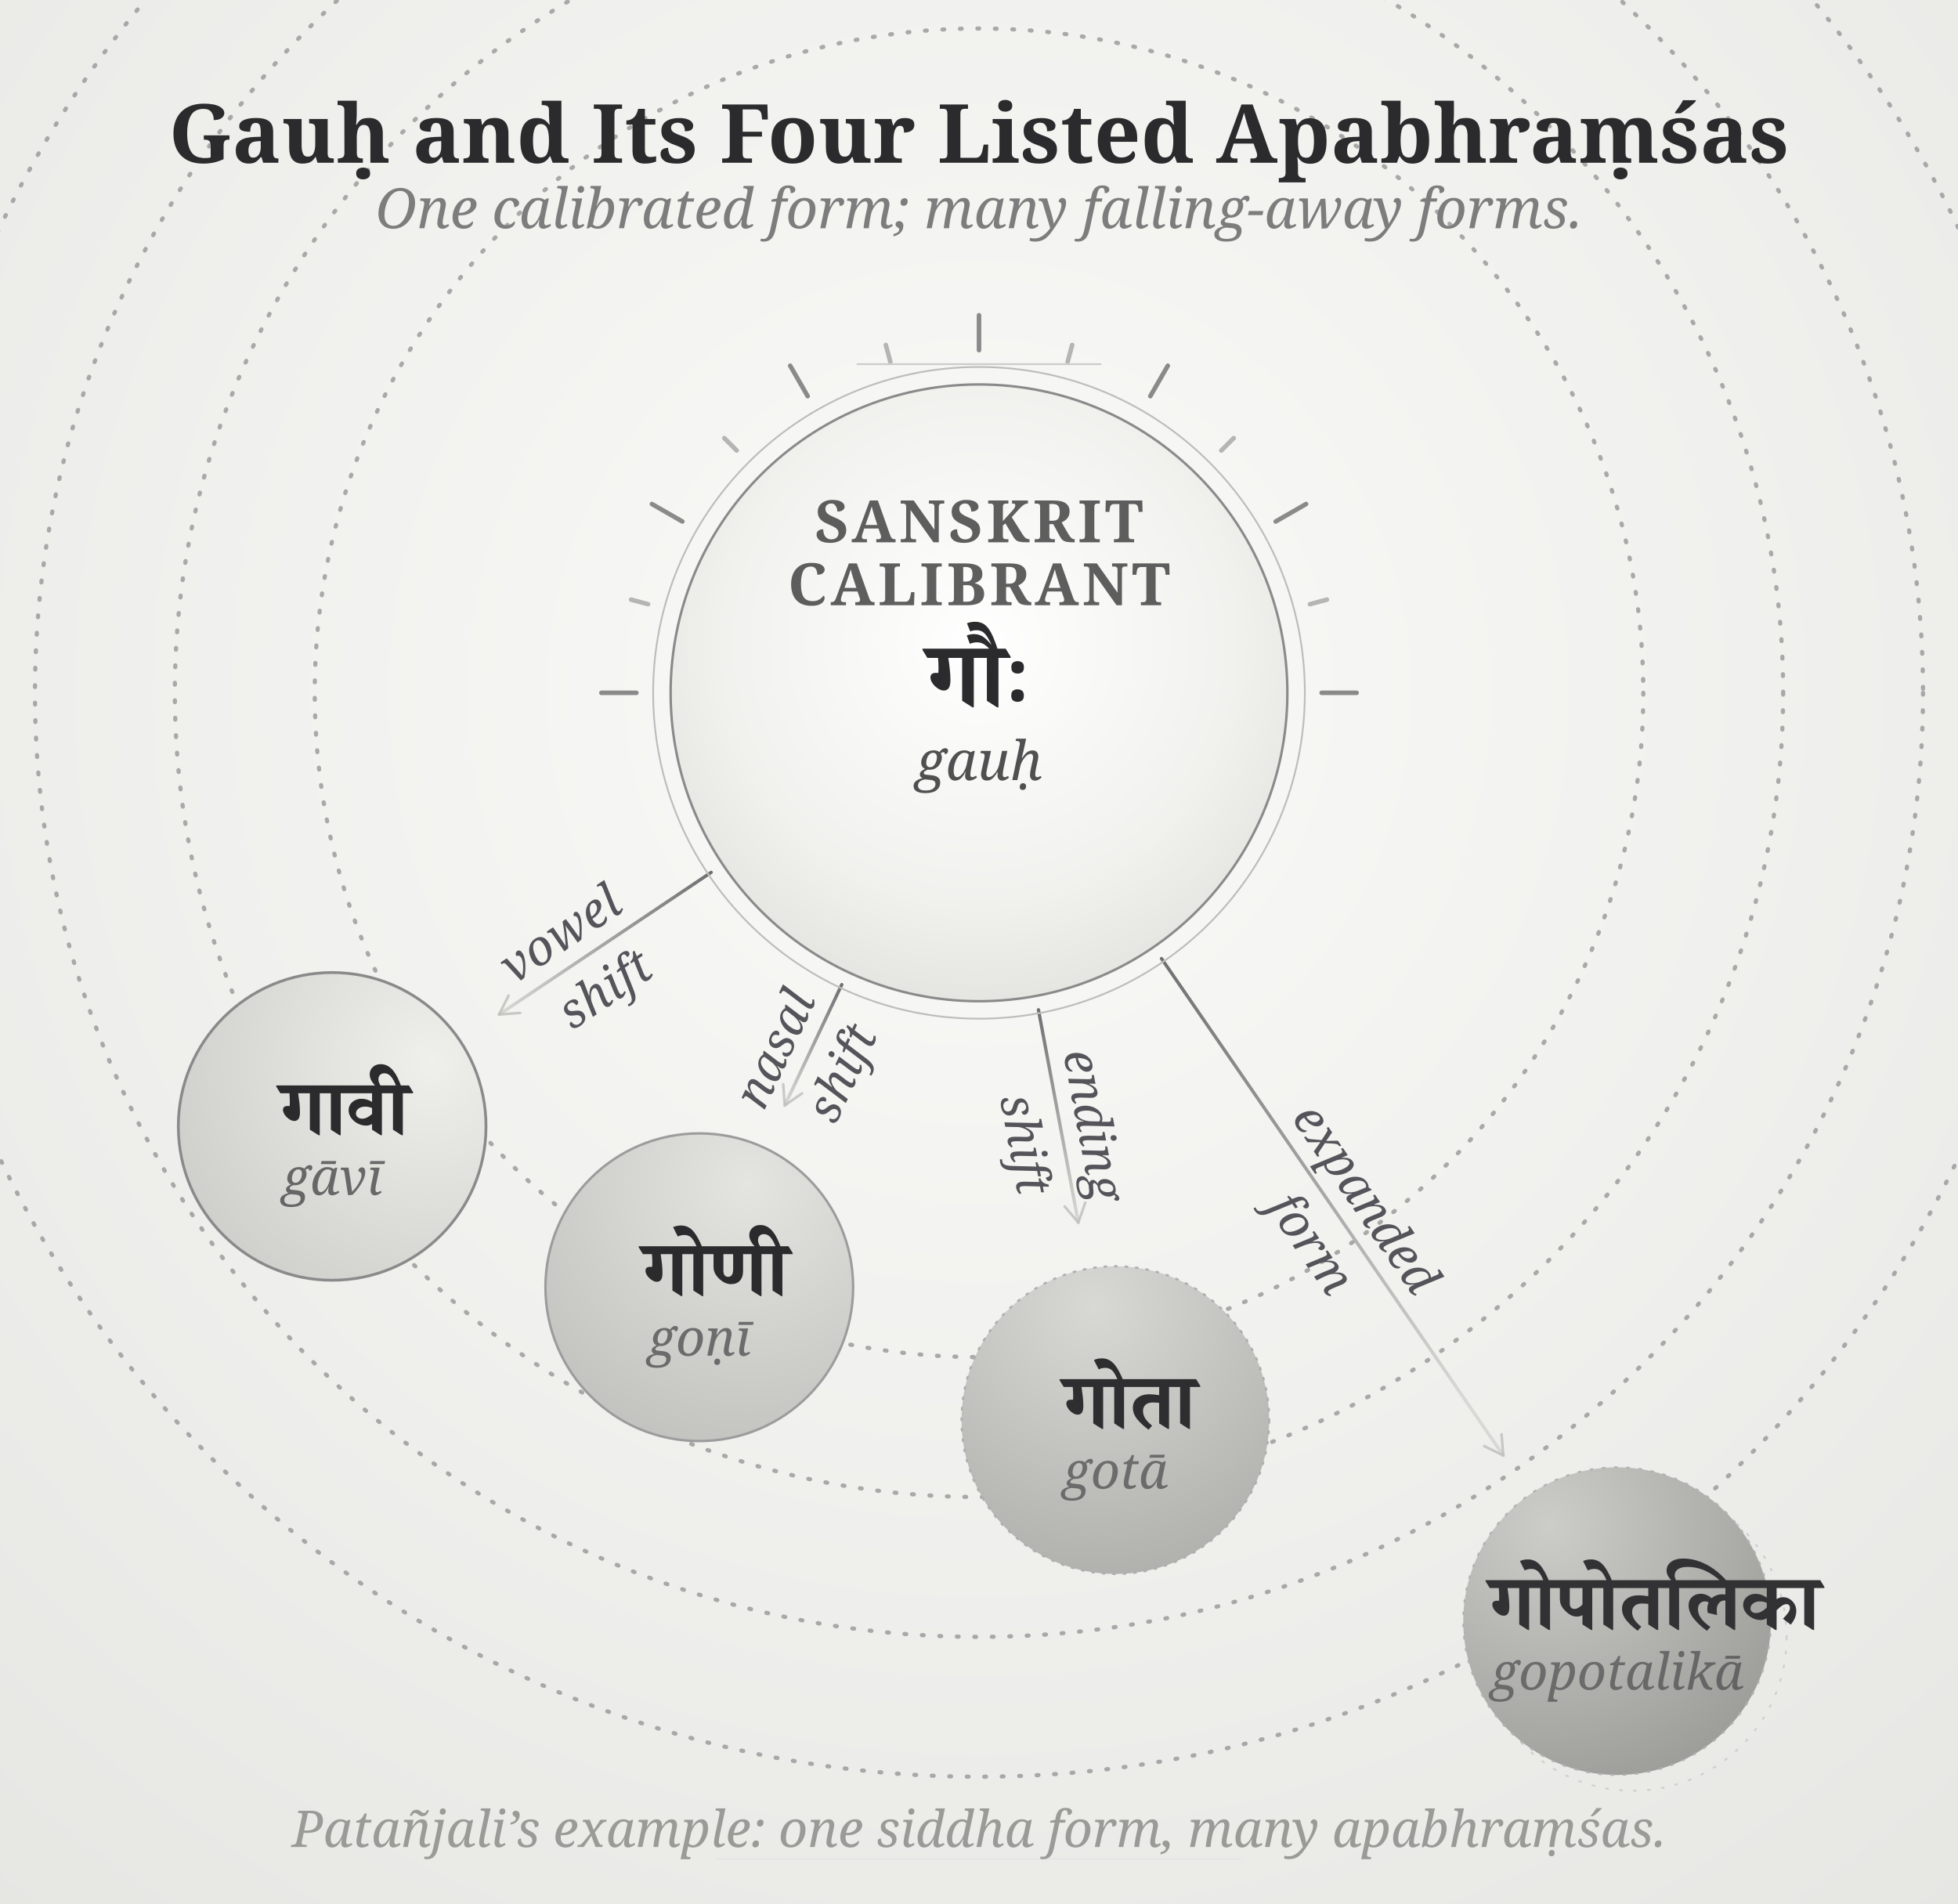
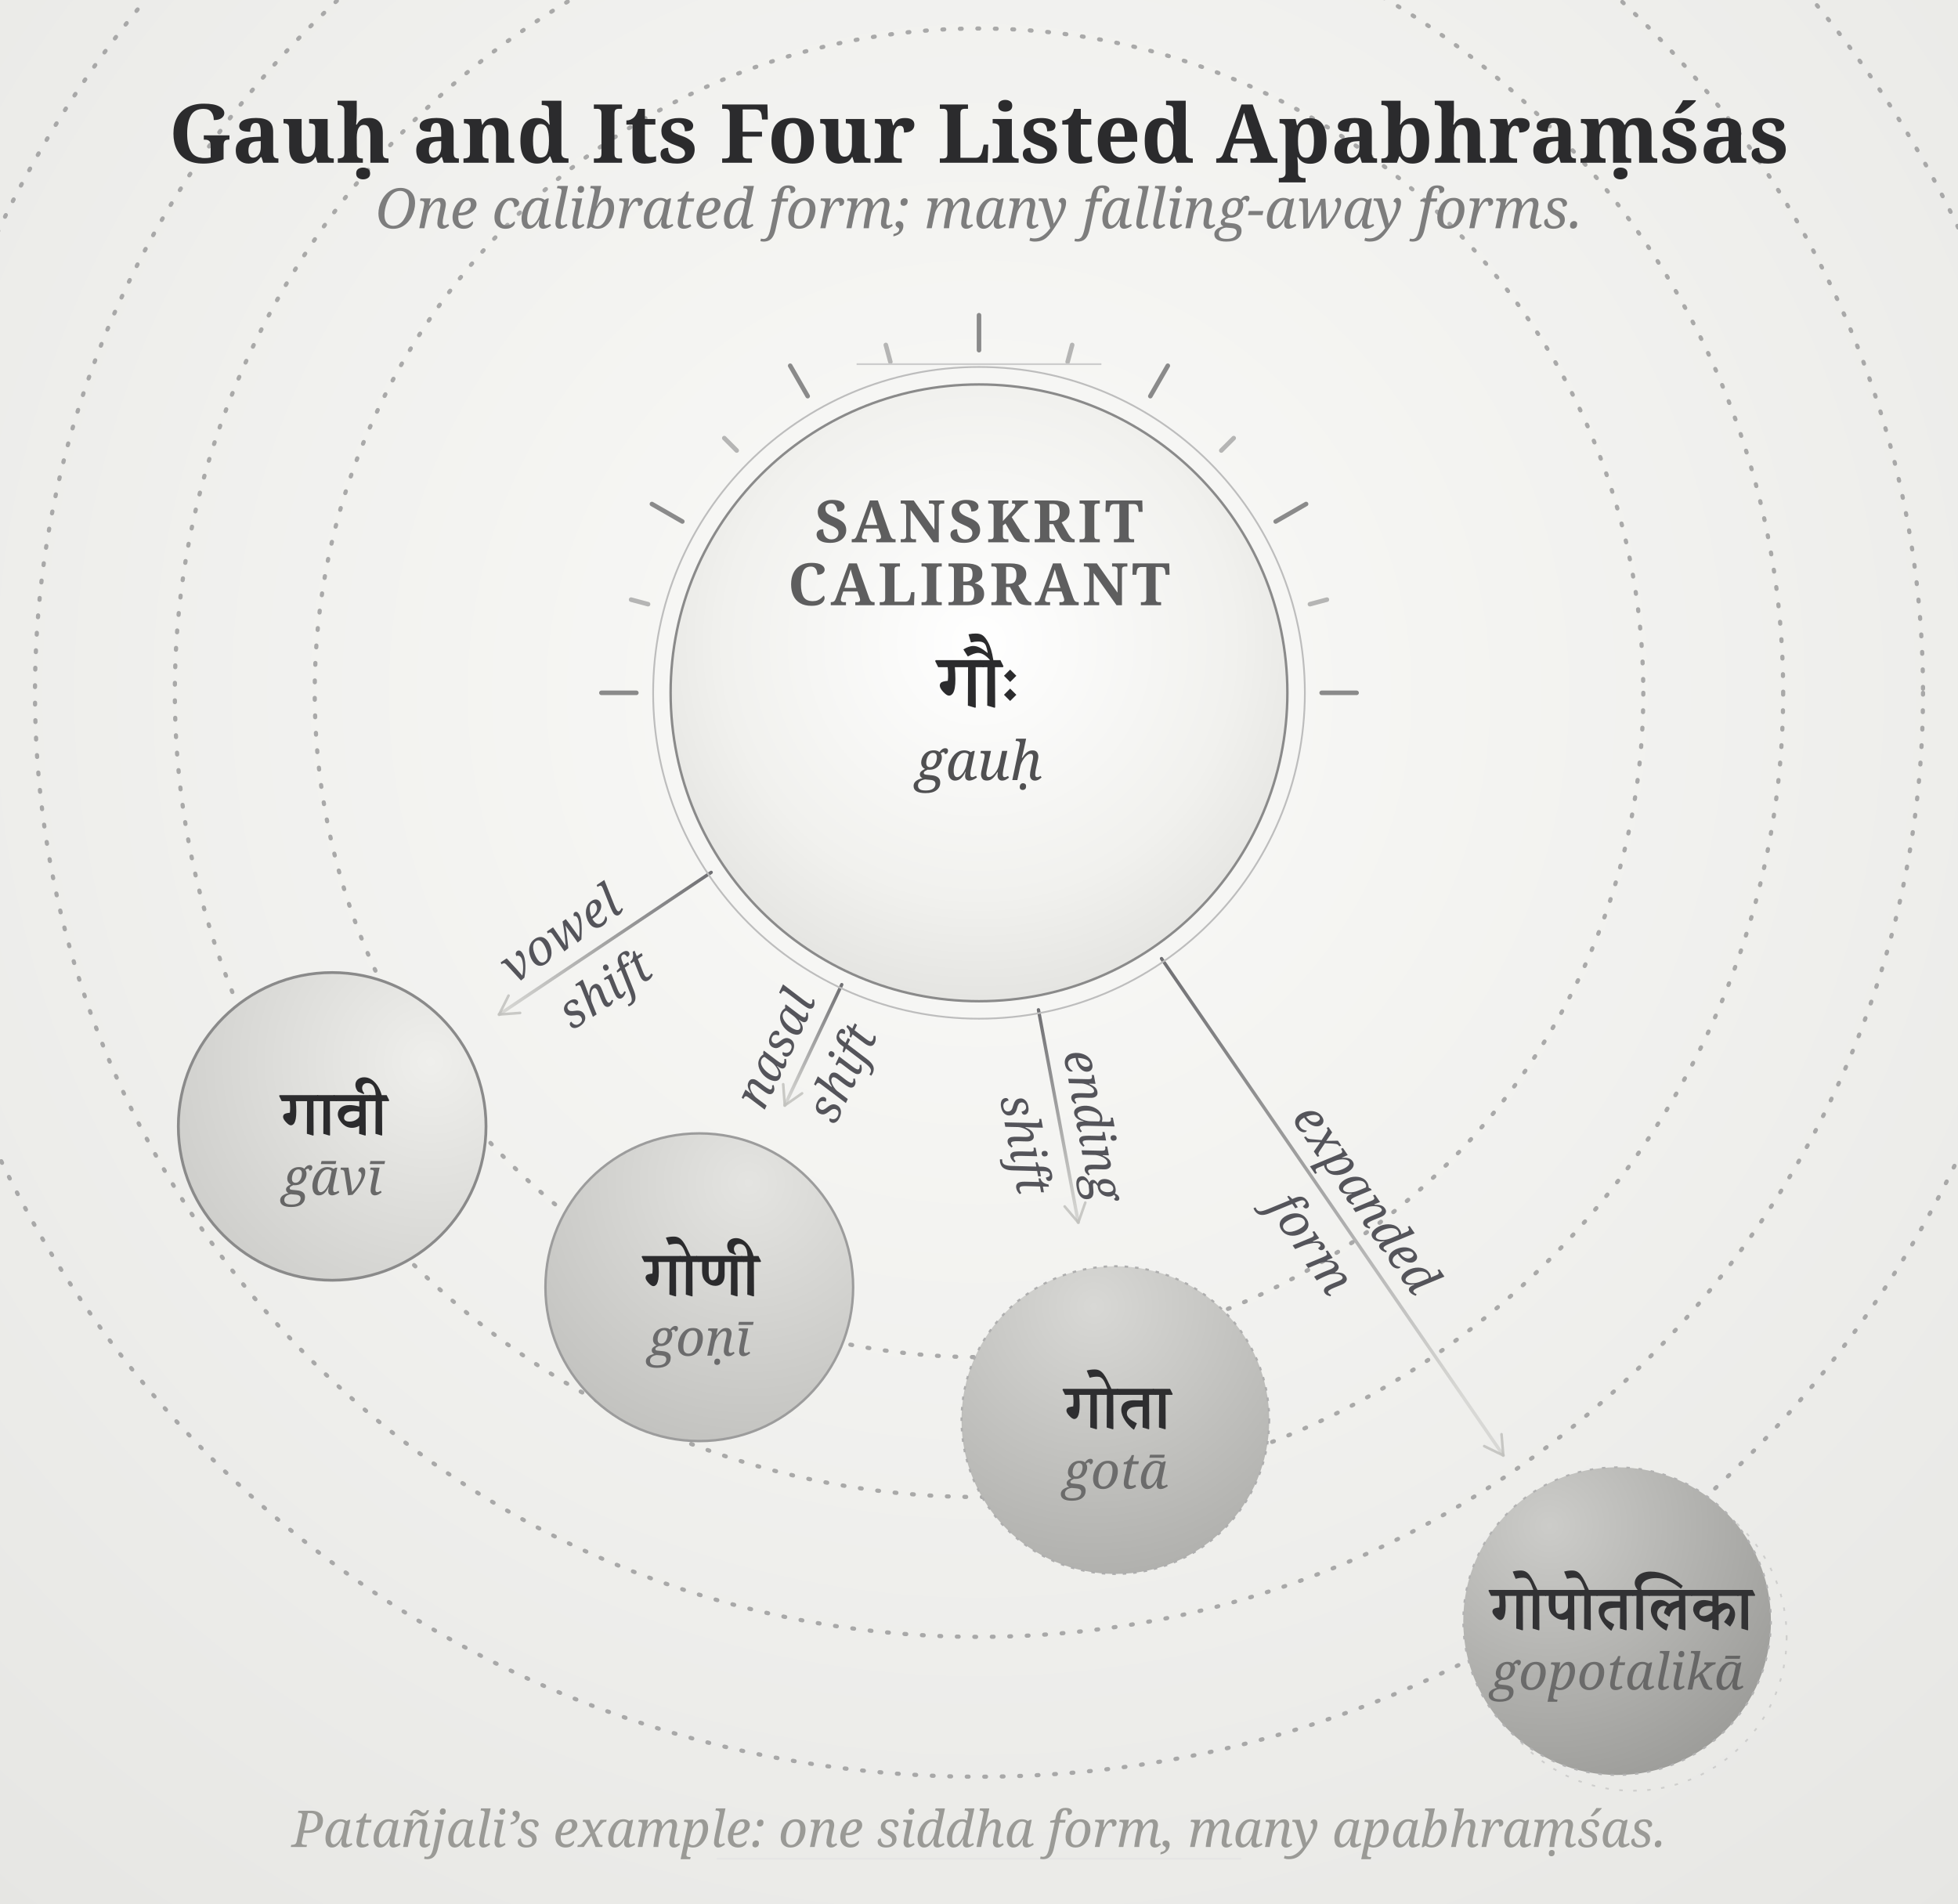
<svg xmlns="http://www.w3.org/2000/svg" viewBox="0 -62.2 1120 1088.9" width="4.5in" height="4.375in" data-om-id="3cedeff3:13">
  <defs data-om-id="3cedeff3:14">
    <radialGradient id="sd_p0" cx="0.82" cy="0.29" r="1.05" data-om-id="3cedeff3:15">
      <stop offset="0" stop-color="#efefec" data-om-id="3cedeff3:16" />
      <stop offset="1" stop-color="#c9c9c6" data-om-id="3cedeff3:17" />
    </radialGradient>
    <radialGradient id="sd_p1" cx="0.66" cy="0.16" r="1.05" data-om-id="3cedeff3:18">
      <stop offset="0" stop-color="#e4e4e1" data-om-id="3cedeff3:19" />
      <stop offset="1" stop-color="#bcbcb9" data-om-id="3cedeff3:20" />
    </radialGradient>
    <radialGradient id="sd_p2" cx="0.43" cy="0.13" r="1.05" data-om-id="3cedeff3:21">
      <stop offset="0" stop-color="#d8d8d5" data-om-id="3cedeff3:22" />
      <stop offset="1" stop-color="#a9a9a6" data-om-id="3cedeff3:23" />
    </radialGradient>
    <radialGradient id="sd_p3" cx="0.28" cy="0.19" r="1.05" data-om-id="3cedeff3:24">
      <stop offset="0" stop-color="#ccccc9" data-om-id="3cedeff3:25" />
      <stop offset="1" stop-color="#949491" data-om-id="3cedeff3:26" />
    </radialGradient>
    <radialGradient id="sd_field" gradientUnits="userSpaceOnUse" cx="560" cy="334.1" r="900" data-om-id="3cedeff3:27">
      <stop offset="0" stop-color="#fafaf8" data-om-id="3cedeff3:28" />
      <stop offset="1" stop-color="#e6e6e3" data-om-id="3cedeff3:29" />
    </radialGradient>
    <radialGradient id="sd_sun" cx="0.5" cy="0.42" r="0.75" data-om-id="3cedeff3:30">
      <stop offset="0" stop-color="#ffffff" data-om-id="3cedeff3:31" />
      <stop offset="0.55" stop-color="#f1f1ee" data-om-id="3cedeff3:32" />
      <stop offset="1" stop-color="#d8d8d5" data-om-id="3cedeff3:33" />
    </radialGradient>
    <linearGradient id="fl21" gradientUnits="userSpaceOnUse" x1="406.8" y1="436.8" x2="285.5" y2="518.1" data-om-id="3cedeff3:34">
      <stop offset="0%" stop-color="#4e4e52" data-om-id="3cedeff3:35" />
      <stop offset="100%" stop-color="#d2d2cf" data-om-id="3cedeff3:36" />
    </linearGradient>
    <linearGradient id="fl22" gradientUnits="userSpaceOnUse" x1="481.5" y1="501.0" x2="448.9" y2="570.1" data-om-id="3cedeff3:37">
      <stop offset="0%" stop-color="#4e4e52" data-om-id="3cedeff3:38" />
      <stop offset="100%" stop-color="#d2d2cf" data-om-id="3cedeff3:39" />
    </linearGradient>
    <linearGradient id="fl23" gradientUnits="userSpaceOnUse" x1="594.0" y1="515.4" x2="616.8" y2="637.1" data-om-id="3cedeff3:40">
      <stop offset="0%" stop-color="#4e4e52" data-om-id="3cedeff3:41" />
      <stop offset="100%" stop-color="#d2d2cf" data-om-id="3cedeff3:42" />
    </linearGradient>
    <linearGradient id="fl24" gradientUnits="userSpaceOnUse" x1="664.4" y1="486.1" x2="836.9" y2="737.4" data-om-id="3cedeff3:43">
      <stop offset="0%" stop-color="#4e4e52" data-om-id="3cedeff3:44" />
      <stop offset="100%" stop-color="#d2d2cf" data-om-id="3cedeff3:45" />
    </linearGradient>
  </defs>
  <rect x="0" y="-62.2" width="1120" height="1126.2" fill="url(#sd_field)" data-om-id="3cedeff3:46" />
  <g data-om-id="3cedeff3:47">
    <line x1="406.8" y1="436.8" x2="285.5" y2="518.1" stroke="url(#fl21)" stroke-width="1.9" stroke-opacity="0.8" stroke-linecap="round" data-om-id="3cedeff3:48" />
    <path d="M 290.9 507.3 L 285.5 518.1 L 297.5 517.2" fill="none" stroke="#bcbcb9" stroke-width="1.5" stroke-opacity="0.78" stroke-linecap="round" stroke-linejoin="round" data-om-id="3cedeff3:49" />
    <line x1="481.5" y1="501.0" x2="448.9" y2="570.1" stroke="url(#fl22)" stroke-width="1.9" stroke-opacity="0.8" stroke-linecap="round" data-om-id="3cedeff3:50" />
    <path d="M 448.0 558.0 L 448.9 570.1 L 458.8 563.2" fill="none" stroke="#bcbcb9" stroke-width="1.5" stroke-opacity="0.78" stroke-linecap="round" stroke-linejoin="round" data-om-id="3cedeff3:51" />
    <line x1="594.0" y1="515.4" x2="616.8" y2="637.1" stroke="url(#fl23)" stroke-width="1.9" stroke-opacity="0.8" stroke-linecap="round" data-om-id="3cedeff3:52" />
    <path d="M 609.0 627.9 L 616.8 637.1 L 620.8 625.7" fill="none" stroke="#bcbcb9" stroke-width="1.5" stroke-opacity="0.78" stroke-linecap="round" stroke-linejoin="round" data-om-id="3cedeff3:53" />
    <line x1="664.4" y1="486.1" x2="859.9" y2="770.3" stroke="url(#fl24)" stroke-width="1.9" stroke-opacity="0.8" stroke-linecap="round" data-om-id="3cedeff3:54" />
    <path d="M 849.0 765.0 L 859.9 770.3 L 858.9 758.2" fill="none" stroke="#bcbcb9" stroke-width="1.5" stroke-opacity="0.78" stroke-linecap="round" stroke-linejoin="round" data-om-id="3cedeff3:55" />
  </g>
  <g data-om-id="3cedeff3:56">
    <g stroke="#8a8a8a" stroke-width="2.6" stroke-linecap="round" data-om-id="3cedeff3:57">
      <line x1="756.0" y1="334.1" x2="776.0" y2="334.1" data-om-id="3cedeff3:58" />
      <line x1="364.0" y1="334.1" x2="344.0" y2="334.1" data-om-id="3cedeff3:59" />
      <line x1="370.7" y1="283.4" x2="361.0" y2="280.8" opacity="0.6" data-om-id="3cedeff3:60" />
      <line x1="390.3" y1="236.1" x2="372.9" y2="226.1" data-om-id="3cedeff3:61" />
      <line x1="421.4" y1="195.5" x2="414.3" y2="188.4" opacity="0.6" data-om-id="3cedeff3:62" />
      <line x1="462.0" y1="164.4" x2="452.0" y2="147.0" data-om-id="3cedeff3:63" />
      <line x1="509.3" y1="144.8" x2="506.7" y2="135.1" opacity="0.6" data-om-id="3cedeff3:64" />
      <line x1="560.0" y1="138.1" x2="560.0" y2="118.1" data-om-id="3cedeff3:65" />
      <line x1="610.7" y1="144.8" x2="613.3" y2="135.1" opacity="0.6" data-om-id="3cedeff3:66" />
      <line x1="658.0" y1="164.4" x2="668.0" y2="147.0" data-om-id="3cedeff3:67" />
      <line x1="698.6" y1="195.5" x2="705.7" y2="188.4" opacity="0.6" data-om-id="3cedeff3:68" />
      <line x1="729.7" y1="236.1" x2="747.1" y2="226.1" data-om-id="3cedeff3:69" />
      <line x1="749.3" y1="283.4" x2="759.0" y2="280.8" opacity="0.6" data-om-id="3cedeff3:70" />
    </g>
    <g fill="none" stroke="#9c9c9c" stroke-width="2.4" stroke-dasharray="1 9" stroke-linecap="round" opacity="0.85" data-om-id="3cedeff3:71">
      <circle cx="560" cy="334.1" r="380" data-om-id="3cedeff3:72" />
      <circle cx="560" cy="334.1" r="460" data-om-id="3cedeff3:73" />
      <circle cx="560" cy="334.1" r="540" data-om-id="3cedeff3:74" />
      <circle cx="560" cy="334.1" r="620" data-om-id="3cedeff3:75" />
    </g>
    <circle cx="560" cy="334.103" r="186.4" fill="none" stroke="#bdbdbd" stroke-width="1" data-om-id="3cedeff3:76" />
    <circle cx="560" cy="334.103" r="176.4" fill="url(#sd_sun)" stroke="#8a8a8a" stroke-width="1.4" data-om-id="3cedeff3:77" />
-     <text x="560" y="342" font-family="'Adobe Devanagari', 'Noto Serif Devanagari', 'Kohinoor Devanagari', 'Devanagari MT', serif" font-size="53" font-weight="600" text-anchor="middle" fill="#2b2b2d" data-om-id="3cedeff3:78">गौः</text>
+     <g fill="#2b2b2d">
+       <path transform="translate(536.20,342.00) scale(0.025879,-0.025879)" d="M18 872H227C234 820 237 759 237 706C237 658 236 616 230 571C148 561 96 549 74 523C60 506 53 487 53 464C53 423 84 375 129 326C180 271 223 243 255 243C286 243 317 257 345 298C381 361 398 451 398 609C398 682 395 769 386 872H678L674 22L835 -25L849 -15L845 872H1019L1033 891L965 1028H-36L-50 1009Z" />
+       <path transform="translate(561.64,342.00) scale(0.025879,-0.025879)" d="M18 872H123L119 22L280 -25L294 -15L290 872H464L478 891L410 1028H254C221 1219 190 1330 133 1431C61 1559 2 1616 -134 1616C-185 1616 -239 1611 -295 1599L-244 1425L-235 1420C-175 1434 -128 1439 -85 1439C22 1439 69 1407 95 1332C105 1302 118 1253 130 1191L125 1187C-5 1294 -97 1341 -191 1341C-257 1341 -338 1309 -409 1265L-315 1115L-306 1110C-224 1155 -148 1187 -82 1187C5 1187 91 1129 176 1033L173 1028H-36L-50 1009Z" />
+       <path transform="translate(572.72,342.00) scale(0.025879,-0.025879)" d="M60 682 197 545 334 682 197 819ZM60 262 197 125 334 262 197 399Z" />
+     </g>
    <text x="560" y="384" font-family="'Gentium Book Plus', Charter, 'Charis SIL', Georgia, serif" font-size="31.14" font-weight="400" text-anchor="middle" fill="#2b2b2d" fill-opacity=".82" font-style="italic" data-om-id="3cedeff3:79">gauḥ</text>
    <text x="560" y="248" font-family="'Gentium Book Plus', Charter, 'Charis SIL', Georgia, serif" font-size="33.5" font-weight="600" text-anchor="middle" fill="#2b2b2d" fill-opacity=".75" letter-spacing="2" data-om-id="3cedeff3:80">SANSKRIT</text>
    <text x="560" y="284" font-family="'Gentium Book Plus', Charter, 'Charis SIL', Georgia, serif" font-size="33.5" font-weight="600" text-anchor="middle" fill="#2b2b2d" fill-opacity=".75" letter-spacing="2" data-om-id="3cedeff3:81">CALIBRANT</text>
    <circle cx="190" cy="582.103" r="88" fill="url(#sd_p0)" stroke="#8a8a8a" stroke-width="1.6" data-om-id="3cedeff3:82" />
-     <text x="160.74" y="586.82" font-family="'Adobe Devanagari', 'Noto Serif Devanagari', 'Kohinoor Devanagari', 'Devanagari MT', serif" font-size="44.98" font-weight="600" text-anchor="start" fill="#2b2b2d" data-om-id="3cedeff3:83">गावी</text>
+     <g fill="#2b2b2d">
+       <path transform="translate(160.74,586.82) scale(0.021963,-0.021963)" d="M18 872H227C234 820 237 759 237 706C237 658 236 616 230 571C148 561 96 549 74 523C60 506 53 487 53 464C53 423 84 375 129 326C180 271 223 243 255 243C286 243 317 257 345 298C381 361 398 451 398 609C398 682 395 769 386 872H678L674 22L835 -25L849 -15L845 872H1019L1033 891L965 1028H-36L-50 1009Z" />
+       <path transform="translate(182.33,586.82) scale(0.021963,-0.021963)" d="M18 872H123L119 22L280 -25L294 -15L290 872H464L478 891L410 1028H-36L-50 1009Z" />
+       <path transform="translate(191.73,586.82) scale(0.021963,-0.021963)" d="M18 872H627V733C525 759 443 770 375 770C167 770 68 660 68 528C68 473 89 406 151 327C234 223 331 177 438 177C500 177 563 192 627 229L623 21L782 -25L796 -15L792 872H966L980 891L912 1028H-36L-50 1009ZM629 509C629 463 610 437 577 410C515 361 448 340 378 340C275 340 231 381 231 435C231 531 316 611 479 611C535 611 584 605 629 595Z" />
+       <path transform="translate(212.16,586.82) scale(0.021963,-0.021963)" d="M18 872H123L119 22L280 -25L294 -15L290 872H464L478 891L410 1028H281C255 1126 217 1214 162 1291C59 1432 -56 1494 -174 1494C-310 1494 -404 1414 -404 1297C-404 1239 -384 1177 -338 1121L-187 1055L-172 1078C-210 1120 -229 1166 -229 1211C-229 1288 -175 1343 -90 1343C48 1343 115 1232 125 1028H-36L-50 1009Z" />
+     </g>
    <text x="190" y="621.25" font-family="'Gentium Book Plus', Charter, 'Charis SIL', Georgia, serif" font-size="29.06" font-weight="400" text-anchor="middle" fill="#2b2b2d" fill-opacity=".66" font-style="italic" data-om-id="3cedeff3:84">gāvī</text>
    <circle cx="400" cy="674.103" r="88" fill="url(#sd_p1)" stroke="#9c9c9c" stroke-width="1.4" data-om-id="3cedeff3:85" />
-     <text x="368.1" y="678.82" font-family="'Adobe Devanagari', 'Noto Serif Devanagari', 'Kohinoor Devanagari', 'Devanagari MT', serif" font-size="44.98" font-weight="600" text-anchor="start" fill="#2b2b2d" data-om-id="3cedeff3:86">गोणी</text>
+     <g fill="#2b2b2d">
+       <path transform="translate(368.10,678.82) scale(0.021963,-0.021963)" d="M18 872H227C234 820 237 759 237 706C237 658 236 616 230 571C148 561 96 549 74 523C60 506 53 487 53 464C53 423 84 375 129 326C180 271 223 243 255 243C286 243 317 257 345 298C381 361 398 451 398 609C398 682 395 769 386 872H678L674 22L835 -25L849 -15L845 872H1019L1033 891L965 1028H-36L-50 1009Z" />
+       <path transform="translate(389.69,678.82) scale(0.021963,-0.021963)" d="M18 872H123L119 22L280 -25L294 -15L290 872H464L478 891L410 1028H243C81 1376 8 1534 -194 1534C-267 1534 -336 1524 -401 1506L-325 1318H-321C-264 1334 -202 1346 -127 1346C18 1346 64 1226 137 1028H-36L-50 1009Z" />
+       <path transform="translate(399.09,678.82) scale(0.021963,-0.021963)" d="M538 872V626C538 456 463 398 388 398C322 398 286 455 286 621C286 690 286 776 288 872ZM18 872H116C114 779 114 710 114 653C114 471 165 400 231 340C297 281 376 251 457 251C549 251 702 291 702 542V872H868L864 22L1025 -25L1039 -15L1035 872H1209L1223 891L1155 1028H-36L-50 1009Z" />
+       <path transform="translate(424.85,678.82) scale(0.021963,-0.021963)" d="M18 872H123L119 22L280 -25L294 -15L290 872H464L478 891L410 1028H281C255 1126 217 1214 162 1291C59 1432 -56 1494 -174 1494C-310 1494 -404 1414 -404 1297C-404 1239 -384 1177 -338 1121L-187 1055L-172 1078C-210 1120 -229 1166 -229 1211C-229 1288 -175 1343 -90 1343C48 1343 115 1232 125 1028H-36L-50 1009Z" />
+     </g>
    <text x="400" y="713.25" font-family="'Gentium Book Plus', Charter, 'Charis SIL', Georgia, serif" font-size="29.06" font-weight="400" text-anchor="middle" fill="#2b2b2d" fill-opacity=".60" font-style="italic" data-om-id="3cedeff3:87">goṇī</text>
    <circle cx="638" cy="750.103" r="88" fill="url(#sd_p2)" stroke="#aeaeae" stroke-width="1.2" stroke-dasharray="2 4" data-om-id="3cedeff3:88" />
-     <text x="608.84" y="754.82" font-family="'Adobe Devanagari', 'Noto Serif Devanagari', 'Kohinoor Devanagari', 'Devanagari MT', serif" font-size="44.98" font-weight="600" text-anchor="start" fill="#2e2e30" data-om-id="3cedeff3:89">गोता</text>
+     <g fill="#2e2e30">
+       <path transform="translate(608.84,754.82) scale(0.021963,-0.021963)" d="M18 872H227C234 820 237 759 237 706C237 658 236 616 230 571C148 561 96 549 74 523C60 506 53 487 53 464C53 423 84 375 129 326C180 271 223 243 255 243C286 243 317 257 345 298C381 361 398 451 398 609C398 682 395 769 386 872H678L674 22L835 -25L849 -15L845 872H1019L1033 891L965 1028H-36L-50 1009Z" />
+       <path transform="translate(630.43,754.82) scale(0.021963,-0.021963)" d="M18 872H123L119 22L280 -25L294 -15L290 872H464L478 891L410 1028H243C81 1376 8 1534 -194 1534C-267 1534 -336 1524 -401 1506L-325 1318H-321C-264 1334 -202 1346 -127 1346C18 1346 64 1226 137 1028H-36L-50 1009Z" />
+       <path transform="translate(639.83,754.82) scale(0.021963,-0.021963)" d="M18 872H630V727C562 729 483 731 399 731C125 731 71 590 71 483C71 303 225 89 391 -32L406 -29L478 129C300 227 217 287 217 390C217 437 236 480 280 513C324 546 394 564 548 564H629L626 21L785 -25L799 -15L795 872H969L983 891L915 1028H-36L-50 1009Z" />
+       <path transform="translate(660.32,754.82) scale(0.021963,-0.021963)" d="M18 872H123L119 22L280 -25L294 -15L290 872H464L478 891L410 1028H-36L-50 1009Z" />
+     </g>
    <text x="638" y="789.25" font-family="'Gentium Book Plus', Charter, 'Charis SIL', Georgia, serif" font-size="29.06" font-weight="400" text-anchor="middle" fill="#2b2b2d" fill-opacity=".56" font-style="italic" data-om-id="3cedeff3:90">gotā</text>
    <circle cx="934" cy="874.103" r="88" fill="none" stroke="#b2b2b2" stroke-width="1" stroke-dasharray="2 6" opacity="0.5" data-om-id="3cedeff3:91" />
    <circle cx="925" cy="865.103" r="88" fill="url(#sd_p3)" stroke="#b2b2b2" stroke-width="1.1" stroke-dasharray="2 5" data-om-id="3cedeff3:92" />
-     <text x="852.51" y="869.82" font-family="'Adobe Devanagari', 'Noto Serif Devanagari', 'Kohinoor Devanagari', 'Devanagari MT', serif" font-size="44.98" font-weight="600" text-anchor="start" fill="#323234" data-om-id="3cedeff3:93">गोपोतलिका</text>
+     <g fill="#323234">
+       <path transform="translate(852.51,869.82) scale(0.021963,-0.021963)" d="M18 872H227C234 820 237 759 237 706C237 658 236 616 230 571C148 561 96 549 74 523C60 506 53 487 53 464C53 423 84 375 129 326C180 271 223 243 255 243C286 243 317 257 345 298C381 361 398 451 398 609C398 682 395 769 386 872H678L674 22L835 -25L849 -15L845 872H1019L1033 891L965 1028H-36L-50 1009Z" />
+       <path transform="translate(874.10,869.82) scale(0.021963,-0.021963)" d="M18 872H123L119 22L280 -25L294 -15L290 872H464L478 891L410 1028H243C81 1376 8 1534 -194 1534C-267 1534 -336 1524 -401 1506L-325 1318H-321C-264 1334 -202 1346 -127 1346C18 1346 64 1226 137 1028H-36L-50 1009Z" />
+       <path transform="translate(883.50,869.82) scale(0.021963,-0.021963)" d="M18 872H111C109 818 108 758 108 694C108 480 156 405 276 319C341 273 407 249 471 249C518 249 563 262 608 289L604 21L763 -25L777 -15L773 872H947L961 891L893 1028H-36L-50 1009ZM610 599C610 545 589 498 548 466C493 423 442 402 393 402C289 402 283 505 283 685C283 756 284 820 286 872H610Z" />
+       <path transform="translate(903.51,869.82) scale(0.021963,-0.021963)" d="M18 872H123L119 22L280 -25L294 -15L290 872H464L478 891L410 1028H243C81 1376 8 1534 -194 1534C-267 1534 -336 1524 -401 1506L-325 1318H-321C-264 1334 -202 1346 -127 1346C18 1346 64 1226 137 1028H-36L-50 1009Z" />
+       <path transform="translate(912.91,869.82) scale(0.021963,-0.021963)" d="M18 872H630V727C562 729 483 731 399 731C125 731 71 590 71 483C71 303 225 89 391 -32L406 -29L478 129C300 227 217 287 217 390C217 437 236 480 280 513C324 546 394 564 548 564H629L626 21L785 -25L799 -15L795 872H969L983 891L915 1028H-36L-50 1009Z" />
+       <path transform="translate(933.40,869.82) scale(0.021963,-0.021963)" d="M18 872H123L119 22L280 -25L294 -15L290 872H464L478 891L410 1028H257C249 1044 243 1065 243 1091C243 1191 337 1336 637 1336C858 1336 1067 1228 1272 1066H1285L1328 1134C1040 1385 769 1506 491 1506C217 1506 77 1356 77 1203C77 1141 104 1087 153 1028H-36L-50 1009Z" />
+       <path transform="translate(942.80,869.82) scale(0.021963,-0.021963)" d="M18 872H800V751C688 733 609 701 550 661C461 729 405 766 313 766C181 765 70 671 70 505C70 295 260 76 464 -30L477 -25L526 132C332 196 231 277 231 407C231 522 315 612 413 612C442 612 465 605 484 596C450 555 425 495 410 424L543 333H557C597 473 639 537 799 582L796 21L955 -25L969 -15L965 872H1139L1153 891L1085 1028H-36L-50 1009Z" />
+       <path transform="translate(967.02,869.82) scale(0.021963,-0.021963)" d="M18 872H568V725C477 754 403 764 341 764C185 764 68 670 68 524C68 452 106 380 158 320C229 247 297 195 403 195C461 195 517 209 567 247L569 246L564 21L719 -25L733 -15L731 383C812 477 900 542 972 542C1007 542 1022 525 1022 488C1022 411 958 300 872 193L1021 78H1035C1111 178 1160 294 1160 395C1160 469 1134 539 1076 602C1026 658 967 688 892 688C844 688 782 668 732 630L729 632V872H1242L1256 891L1188 1028H-36L-50 1009ZM570 466C493 386 413 348 336 348C269 348 229 374 229 428C229 526 306 611 473 611C507 611 542 608 570 602Z" />
+       <path transform="translate(993.51,869.82) scale(0.021963,-0.021963)" d="M18 872H123L119 22L280 -25L294 -15L290 872H464L478 891L410 1028H-36L-50 1009Z" />
+     </g>
    <text x="925" y="904.25" font-family="'Gentium Book Plus', Charter, 'Charis SIL', Georgia, serif" font-size="29.06" font-weight="400" text-anchor="middle" fill="#2b2b2d" fill-opacity=".52" font-style="italic" data-om-id="3cedeff3:94">gopotalikā</text>
  </g>
  <g data-om-id="3cedeff3:95">
    <text x="560" y="30.91" font-family="'Gentium Book Plus', Charter, 'Charis SIL', Georgia, serif" font-size="46.71" font-weight="700" text-anchor="middle" fill="#2b2b2d" letter-spacing="0.2" data-om-id="3cedeff3:96">Gauḥ and Its Four Listed Apabhraṃśas</text>
    <text x="560" y="68.35" font-family="'Gentium Book Plus', Charter, 'Charis SIL', Georgia, serif" font-size="31.83" font-weight="400" text-anchor="middle" fill="#7d7d7d" font-style="italic" data-om-id="3cedeff3:97">One calibrated form; many falling-away forms.</text>
    <line x1="490" y1="146.103" x2="630" y2="146.103" stroke="#cccccc" stroke-width="1" data-om-id="3cedeff3:98" />
    <text x="0" y="0" font-family="'Gentium Book Plus', Charter, 'Charis SIL', Georgia, serif" font-size="27.68" font-style="italic" text-anchor="middle" fill="#54545a" letter-spacing="0.2" transform="translate(334.0,485.6) rotate(326.2)" data-om-id="3cedeff3:99">
      <tspan x="0" dy="-9.41" data-om-id="3cedeff3:100">vowel</tspan>
      <tspan x="0" dy="40.41" data-om-id="3cedeff3:101">shift</tspan>
    </text>
    <text x="0" y="0" font-family="'Gentium Book Plus', Charter, 'Charis SIL', Georgia, serif" font-size="27.68" font-style="italic" text-anchor="middle" fill="#54545a" letter-spacing="0.2" transform="translate(462.0,542.4) rotate(295.2)" data-om-id="3cedeff3:102">
      <tspan x="0" dy="-9.41" data-om-id="3cedeff3:103">nasal</tspan>
      <tspan x="0" dy="40.41" data-om-id="3cedeff3:104">shift</tspan>
    </text>
    <text x="0" y="0" font-family="'Gentium Book Plus', Charter, 'Charis SIL', Georgia, serif" font-size="27.68" font-style="italic" text-anchor="middle" fill="#54545a" letter-spacing="0.2" transform="translate(607.7,588.4) rotate(79.4)" data-om-id="3cedeff3:105">
      <tspan x="0" dy="-9.41" data-om-id="3cedeff3:106">ending</tspan>
      <tspan x="0" dy="40.41" data-om-id="3cedeff3:107">shift</tspan>
    </text>
    <text x="0" y="0" font-family="'Gentium Book Plus', Charter, 'Charis SIL', Georgia, serif" font-size="27.68" font-style="italic" text-anchor="middle" fill="#54545a" letter-spacing="0.2" transform="translate(767.9,636.9) rotate(55.5)" data-om-id="3cedeff3:108">
      <tspan x="0" dy="-9.41" data-om-id="3cedeff3:109">expanded</tspan>
      <tspan x="0" dy="40.41" data-om-id="3cedeff3:110">form</tspan>
    </text>
    <line x1="410" y1="1001.04" x2="710" y2="1001.04" stroke="#e5e5e5" stroke-width="1" data-om-id="3cedeff3:111" />
    <text x="560" y="994.3" font-family="'Gentium Book Plus', Charter, 'Charis SIL', Georgia, serif" font-size="29.06" font-weight="400" text-anchor="middle" fill="#9a9a96" font-style="italic" data-om-id="3cedeff3:112">Patañjali’s example: one siddha form, many apabhraṃśas.</text>
  </g>
</svg>
